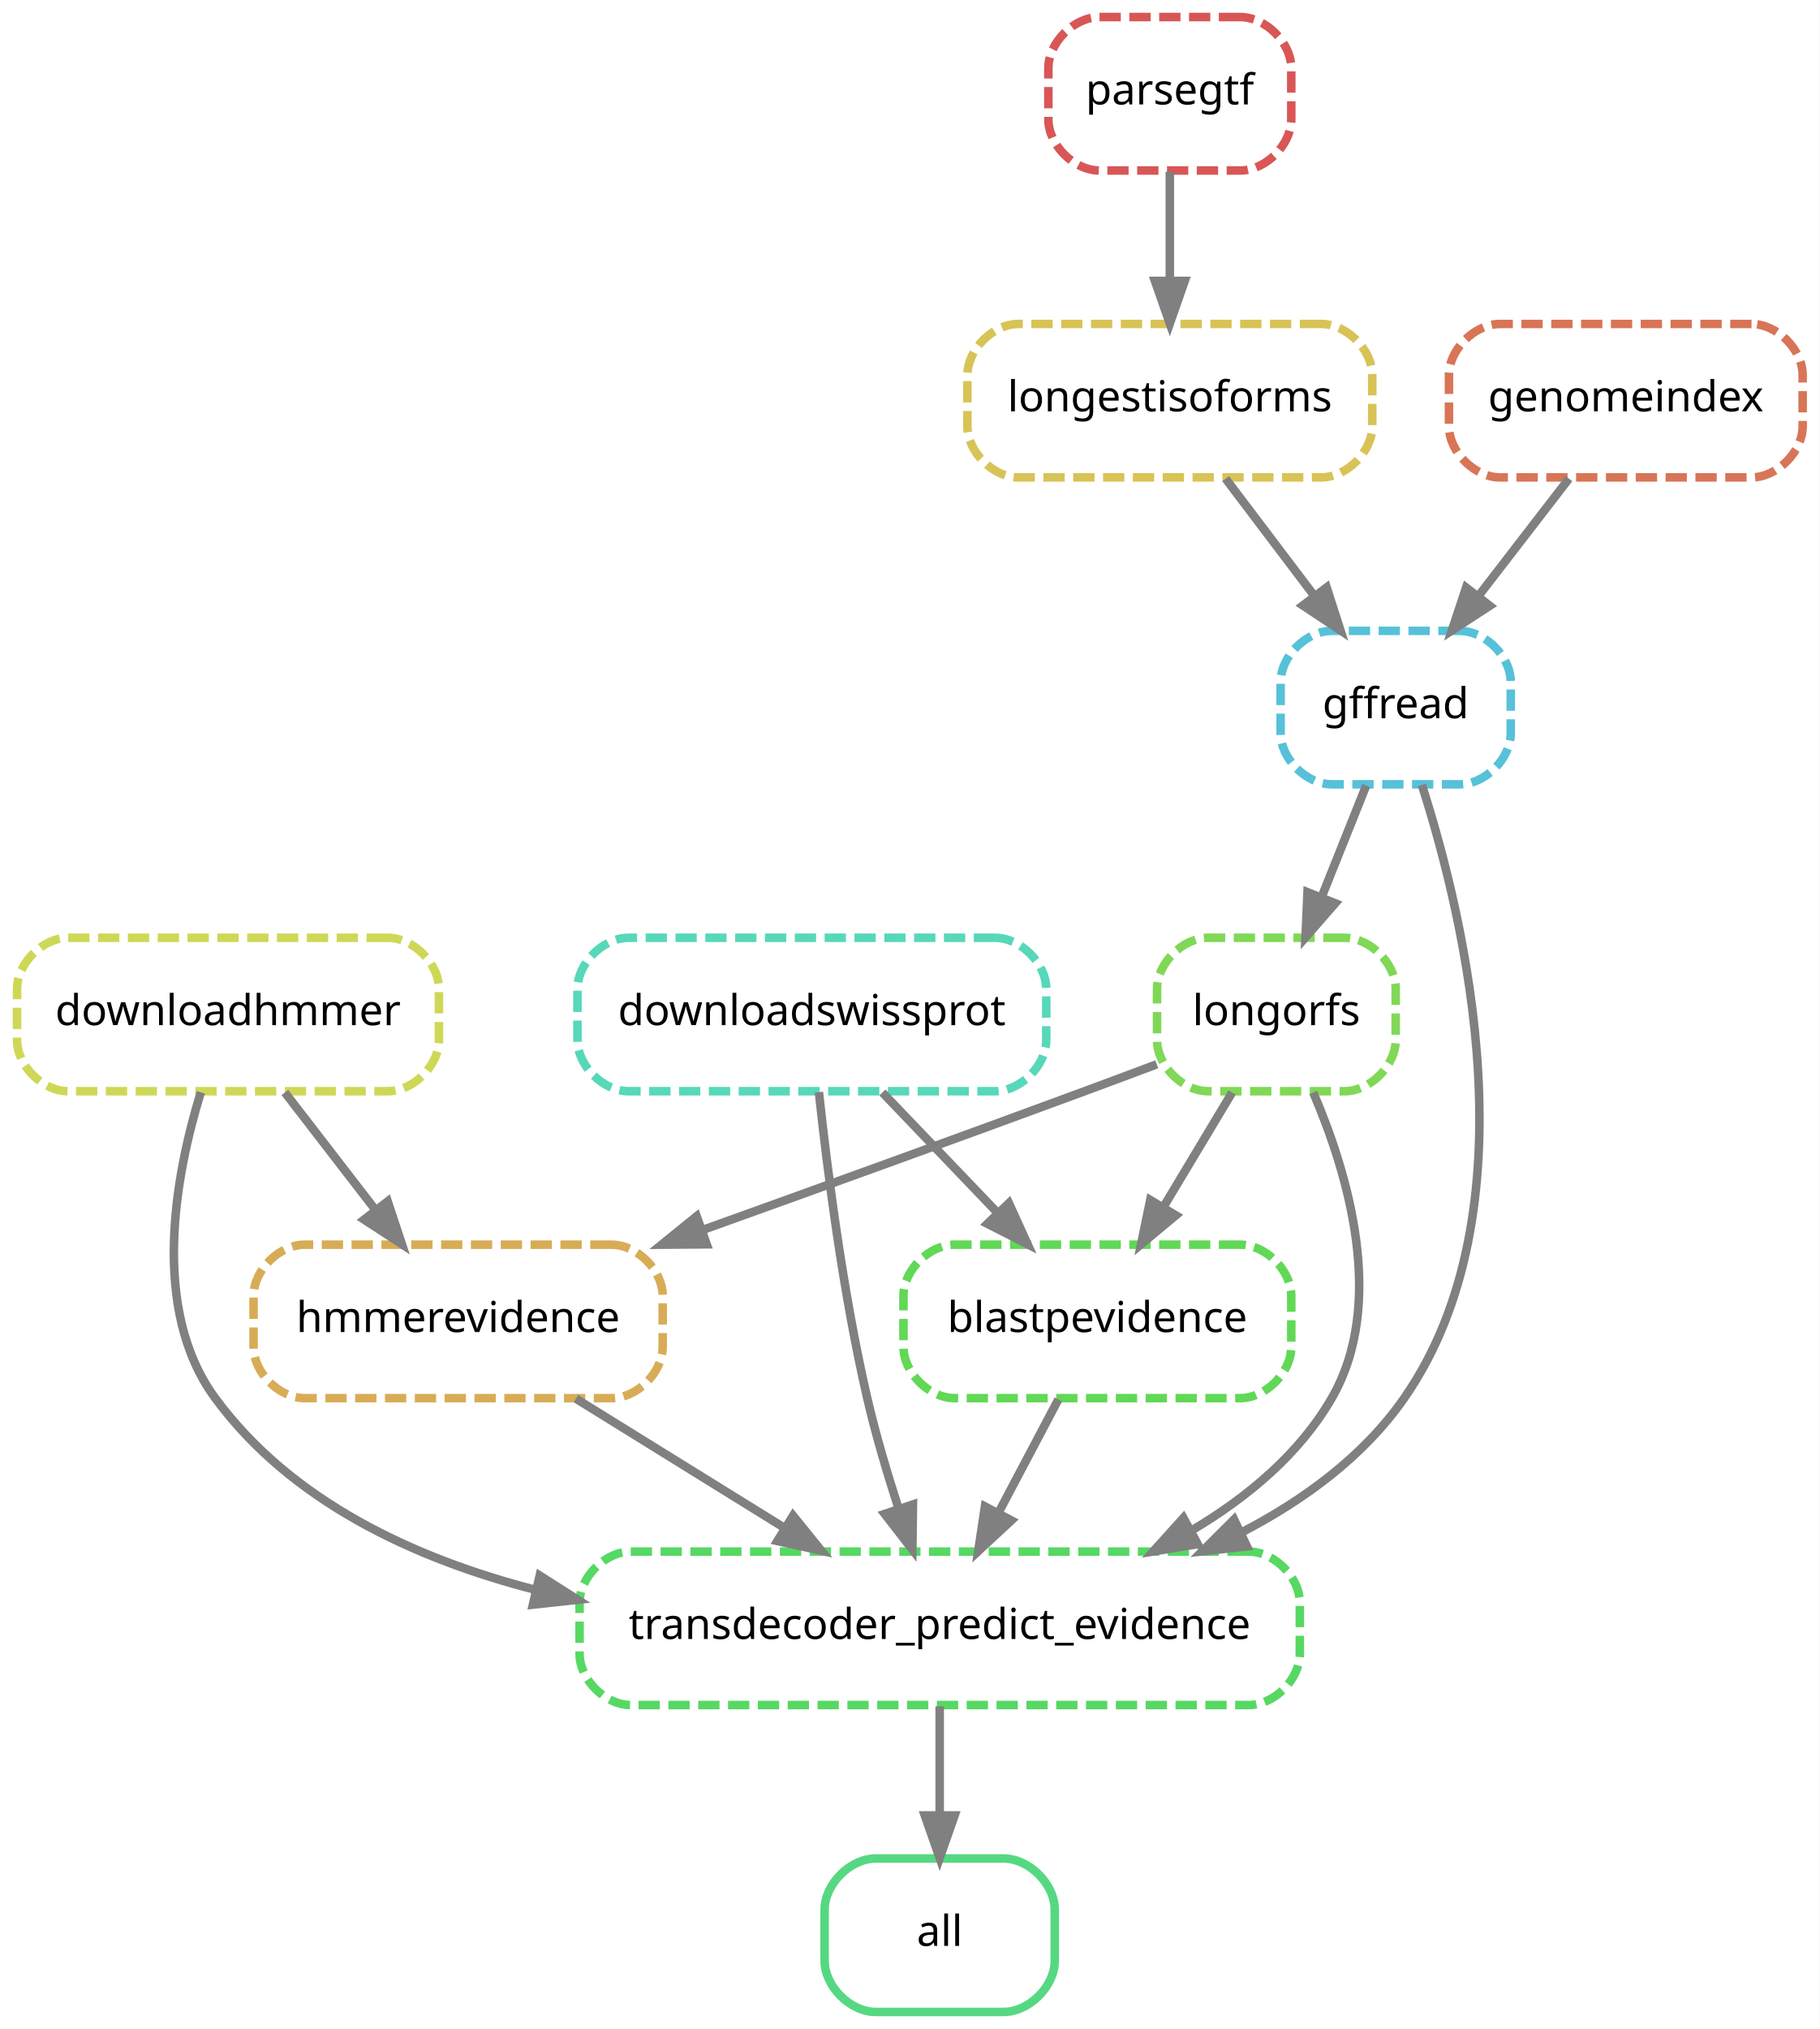
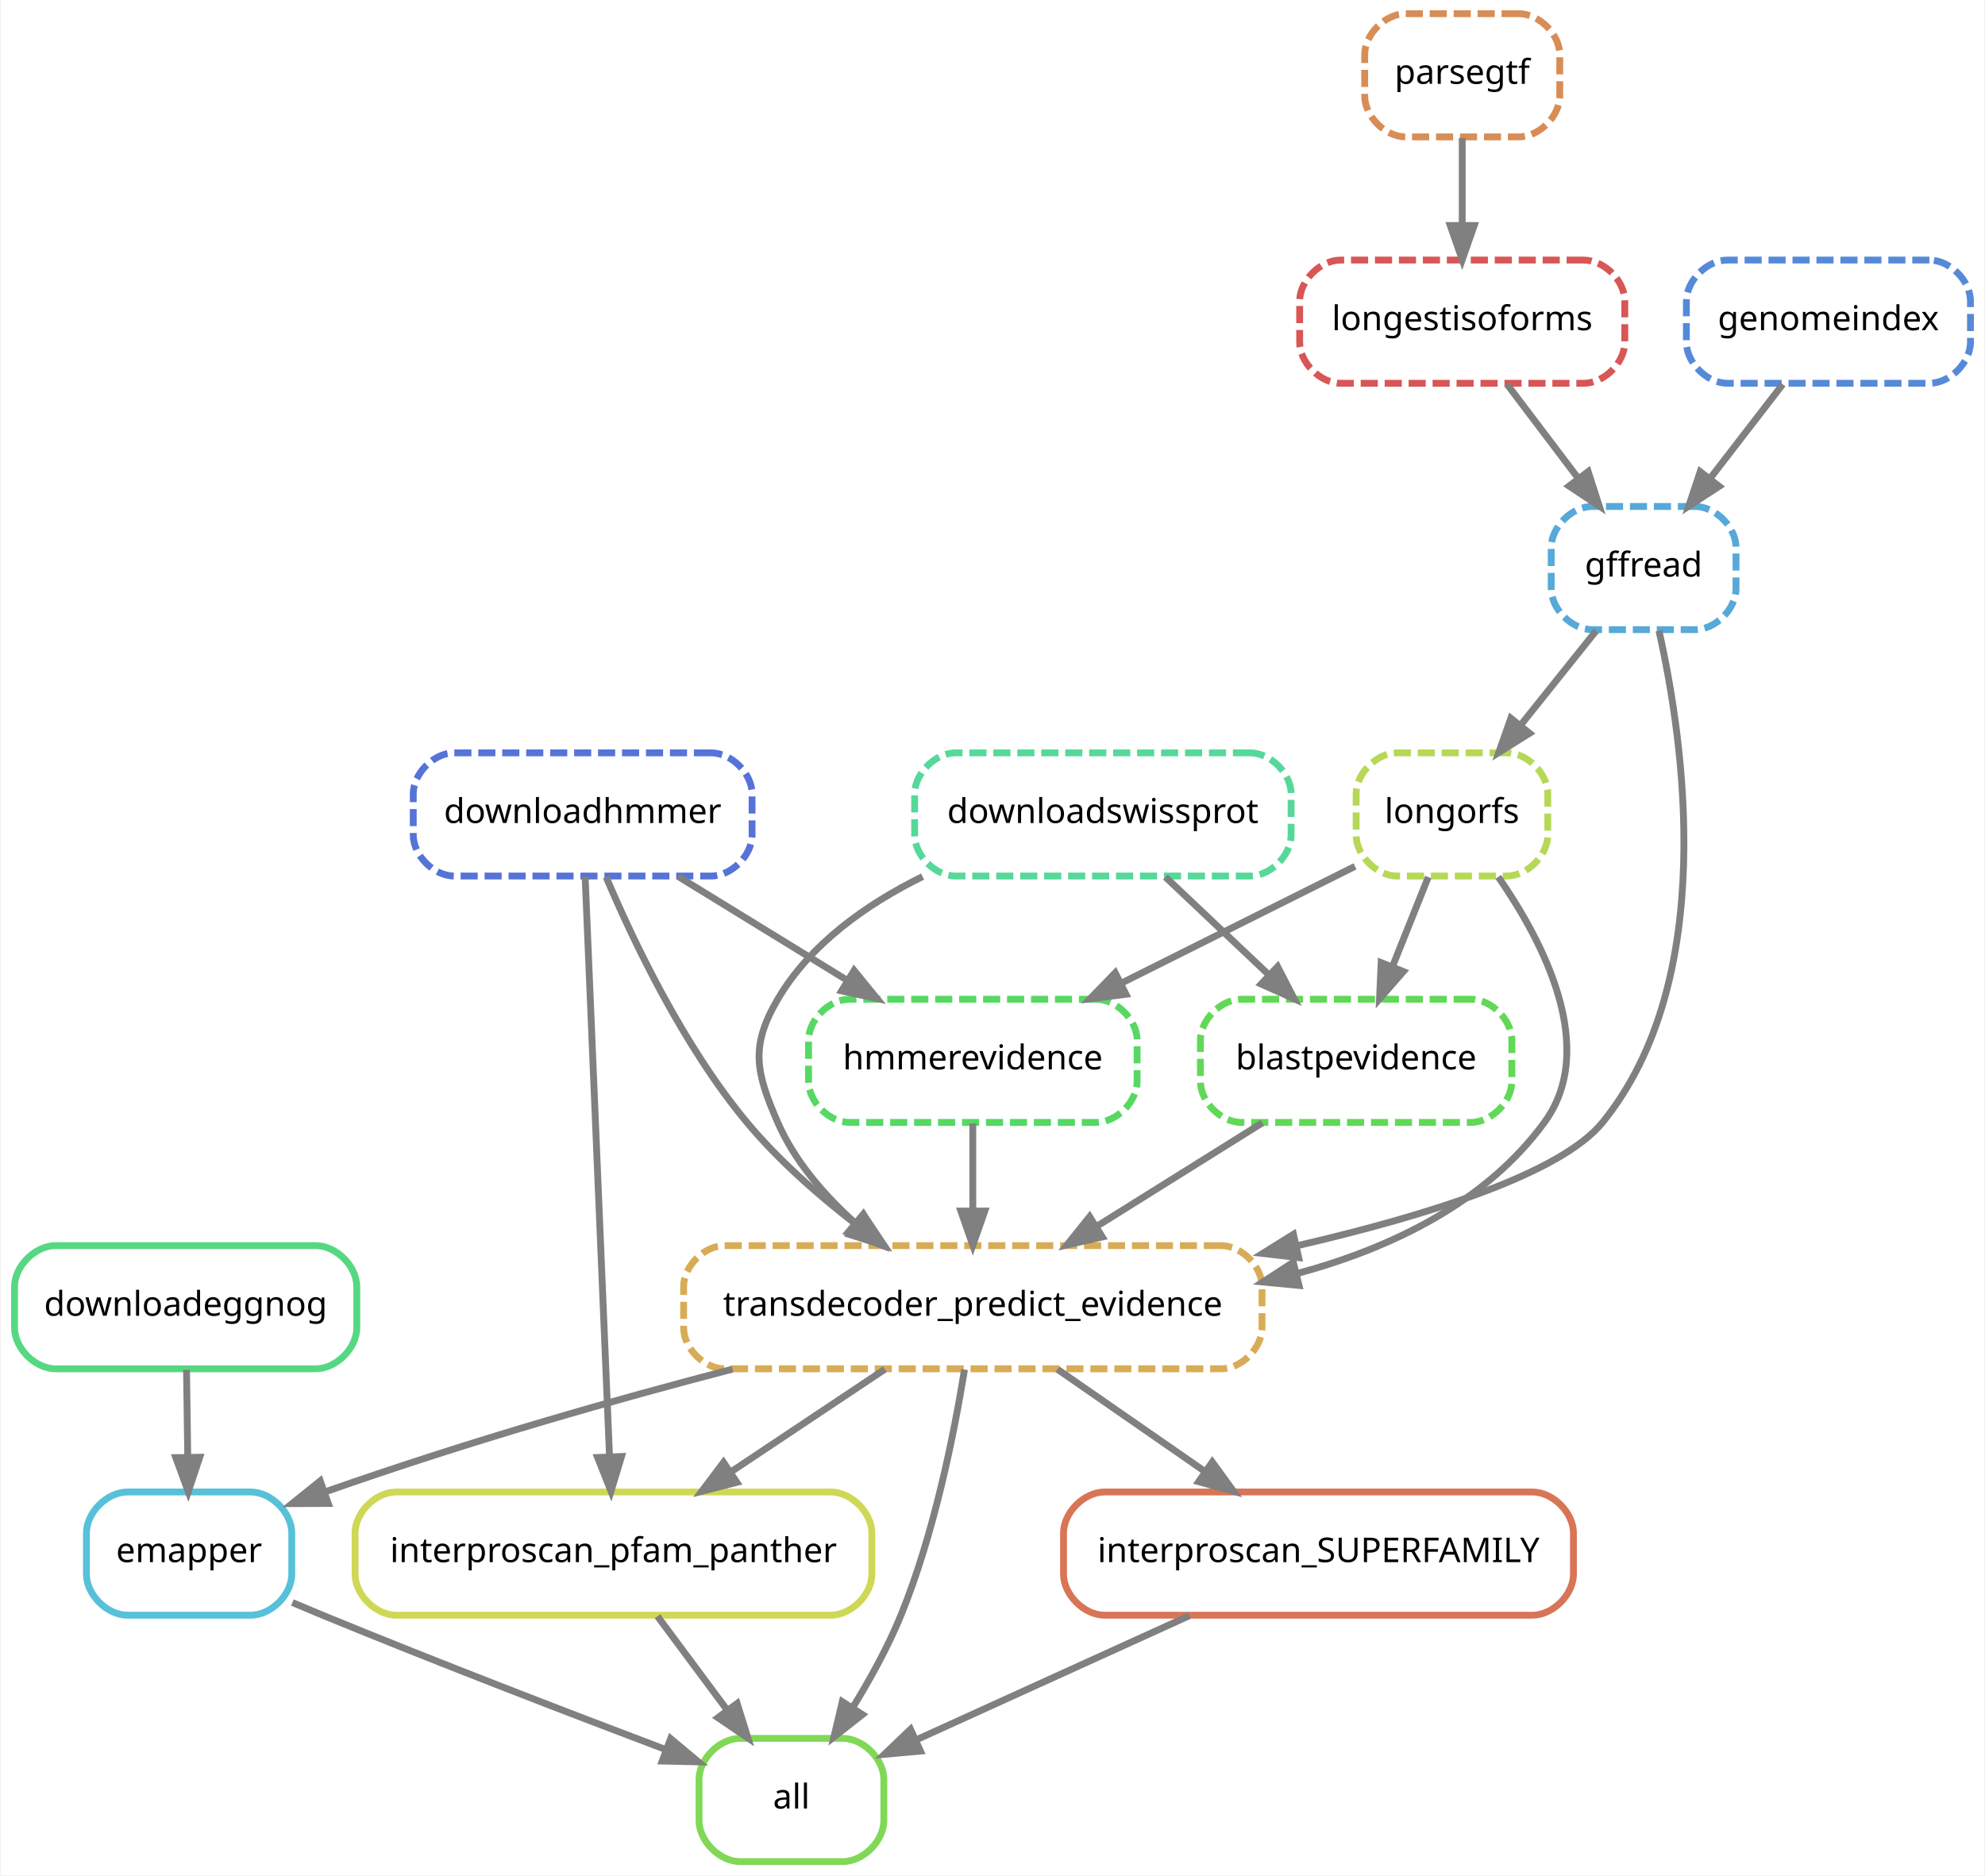
- <svg xmlns="http://www.w3.org/2000/svg" width="427pt" height="476pt" viewBox="0.00 0.00 427.00 476.00">
-   <g id="graph0" class="graph" transform="scale(1 1) rotate(0) translate(4 472)">
-     <polygon fill="white" stroke="transparent" points="-4,4 -4,-472 423,-472 423,4 -4,4" />
+ <svg xmlns="http://www.w3.org/2000/svg" width="580pt" height="548pt" viewBox="0.00 0.00 579.50 548.00">
+   <g id="graph0" class="graph" transform="scale(1 1) rotate(0) translate(4 544)">
+     <polygon fill="white" stroke="transparent" points="-4,4 -4,-544 575.5,-544 575.5,4 -4,4" />
    <g id="node1" class="node">
-       <path fill="none" stroke="#56d882" stroke-width="2" d="M231.5,-36C231.5,-36 201.5,-36 201.5,-36 195.5,-36 189.5,-30 189.5,-24 189.5,-24 189.5,-12 189.5,-12 189.5,-6 195.5,0 201.5,0 201.5,0 231.5,0 231.5,0 237.5,0 243.5,-6 243.5,-12 243.5,-12 243.5,-24 243.5,-24 243.5,-30 237.5,-36 231.5,-36" />
-       <text text-anchor="middle" x="216.5" y="-15.5" font-family="sans" font-size="10.00">all</text>
+       <path fill="none" stroke="#80d856" stroke-width="2" d="M242,-36C242,-36 212,-36 212,-36 206,-36 200,-30 200,-24 200,-24 200,-12 200,-12 200,-6 206,0 212,0 212,0 242,0 242,0 248,0 254,-6 254,-12 254,-12 254,-24 254,-24 254,-30 248,-36 242,-36" />
+       <text text-anchor="middle" x="227" y="-15.5" font-family="sans" font-size="10.00">all</text>
    </g>
    <g id="node2" class="node">
-       <path fill="none" stroke="#56d863" stroke-width="2" stroke-dasharray="5,2" d="M289,-108C289,-108 144,-108 144,-108 138,-108 132,-102 132,-96 132,-96 132,-84 132,-84 132,-78 138,-72 144,-72 144,-72 289,-72 289,-72 295,-72 301,-78 301,-84 301,-84 301,-96 301,-96 301,-102 295,-108 289,-108" />
-       <text text-anchor="middle" x="216.5" y="-87.5" font-family="sans" font-size="10.00">transdecoder_predict_evidence</text>
+       <path fill="none" stroke="#d8ac56" stroke-width="2" stroke-dasharray="5,2" d="M352.5,-180C352.5,-180 207.5,-180 207.5,-180 201.5,-180 195.5,-174 195.5,-168 195.5,-168 195.5,-156 195.5,-156 195.5,-150 201.5,-144 207.5,-144 207.5,-144 352.5,-144 352.5,-144 358.5,-144 364.5,-150 364.5,-156 364.5,-156 364.5,-168 364.5,-168 364.5,-174 358.5,-180 352.5,-180" />
+       <text text-anchor="middle" x="280" y="-159.5" font-family="sans" font-size="10.00">transdecoder_predict_evidence</text>
    </g>
    <g id="edge1" class="edge">
-       <path fill="none" stroke="grey" stroke-width="2" d="M216.5,-71.7C216.5,-63.98 216.5,-54.71 216.5,-46.11" />
-       <polygon fill="grey" stroke="grey" stroke-width="2" points="220,-46.1 216.5,-36.1 213,-46.1 220,-46.1" />
+       <path fill="none" stroke="grey" stroke-width="2" d="M277.57,-143.78C274.62,-125.49 268.78,-95.96 259,-72 255.24,-62.79 250.02,-53.32 244.88,-44.97" />
+       <polygon fill="grey" stroke="grey" stroke-width="2" points="247.75,-42.96 239.42,-36.42 241.86,-46.73 247.75,-42.96" />
+     </g>
+     <g id="node12" class="node">
+       <path fill="none" stroke="#56c1d8" stroke-width="2" d="M69,-108C69,-108 33,-108 33,-108 27,-108 21,-102 21,-96 21,-96 21,-84 21,-84 21,-78 27,-72 33,-72 33,-72 69,-72 69,-72 75,-72 81,-78 81,-84 81,-84 81,-96 81,-96 81,-102 75,-108 69,-108" />
+       <text text-anchor="middle" x="51" y="-87.5" font-family="sans" font-size="10.00">emapper</text>
+     </g>
+     <g id="edge19" class="edge">
+       <path fill="none" stroke="grey" stroke-width="2" d="M209.79,-143.91C176.03,-135.1 134.93,-123.54 90.58,-107.98" />
+       <polygon fill="grey" stroke="grey" stroke-width="2" points="91.66,-104.65 81.07,-104.6 89.32,-111.25 91.66,-104.65" />
+     </g>
+     <g id="node14" class="node">
+       <path fill="none" stroke="#ced856" stroke-width="2" d="M238.5,-108C238.5,-108 111.5,-108 111.5,-108 105.5,-108 99.5,-102 99.5,-96 99.5,-96 99.5,-84 99.5,-84 99.5,-78 105.5,-72 111.5,-72 111.5,-72 238.5,-72 238.5,-72 244.5,-72 250.5,-78 250.5,-84 250.5,-84 250.5,-96 250.5,-96 250.5,-102 244.5,-108 238.5,-108" />
+       <text text-anchor="middle" x="175" y="-87.5" font-family="sans" font-size="10.00">interproscan_pfam_panther</text>
+     </g>
+     <g id="edge21" class="edge">
+       <path fill="none" stroke="grey" stroke-width="2" d="M254.31,-143.88C240.71,-134.81 223.83,-123.55 209.14,-113.76" />
+       <polygon fill="grey" stroke="grey" stroke-width="2" points="211.05,-110.82 200.78,-108.19 207.16,-116.65 211.05,-110.82" />
+     </g>
+     <g id="node15" class="node">
+       <path fill="none" stroke="#d87556" stroke-width="2" d="M443.5,-108C443.5,-108 318.5,-108 318.5,-108 312.5,-108 306.5,-102 306.5,-96 306.5,-96 306.5,-84 306.5,-84 306.5,-78 312.5,-72 318.5,-72 318.5,-72 443.5,-72 443.5,-72 449.5,-72 455.5,-78 455.5,-84 455.5,-84 455.5,-96 455.5,-96 455.5,-102 449.5,-108 443.5,-108" />
+       <text text-anchor="middle" x="381" y="-87.5" font-family="sans" font-size="10.00">interproscan_SUPERFAMILY</text>
+     </g>
+     <g id="edge23" class="edge">
+       <path fill="none" stroke="grey" stroke-width="2" d="M304.71,-143.88C317.67,-134.89 333.73,-123.76 347.77,-114.03" />
+       <polygon fill="grey" stroke="grey" stroke-width="2" points="349.97,-116.76 356.2,-108.19 345.98,-111.01 349.97,-116.76" />
    </g>
    <g id="node3" class="node">
-       <path fill="none" stroke="#ced856" stroke-width="2" stroke-dasharray="5,2" d="M87,-252C87,-252 12,-252 12,-252 6,-252 0,-246 0,-240 0,-240 0,-228 0,-228 0,-222 6,-216 12,-216 12,-216 87,-216 87,-216 93,-216 99,-222 99,-228 99,-228 99,-240 99,-240 99,-246 93,-252 87,-252" />
-       <text text-anchor="middle" x="49.5" y="-231.5" font-family="sans" font-size="10.00">downloadhmmer</text>
+       <path fill="none" stroke="#5673d8" stroke-width="2" stroke-dasharray="5,2" d="M203.5,-324C203.5,-324 128.5,-324 128.5,-324 122.5,-324 116.5,-318 116.5,-312 116.5,-312 116.5,-300 116.5,-300 116.5,-294 122.5,-288 128.5,-288 128.5,-288 203.5,-288 203.5,-288 209.5,-288 215.5,-294 215.5,-300 215.5,-300 215.5,-312 215.5,-312 215.5,-318 209.5,-324 203.5,-324" />
+       <text text-anchor="middle" x="166" y="-303.5" font-family="sans" font-size="10.00">downloadhmmer</text>
+     </g>
+     <g id="edge5" class="edge">
+       <path fill="none" stroke="grey" stroke-width="2" d="M172.86,-287.7C180.88,-268.8 195.46,-238.26 214,-216 223.14,-205.02 234.86,-194.74 245.88,-186.2" />
+       <polygon fill="grey" stroke="grey" stroke-width="2" points="248.21,-188.83 254.11,-180.04 244.01,-183.23 248.21,-188.83" />
+     </g>
+     <g id="node10" class="node">
+       <path fill="none" stroke="#56d863" stroke-width="2" stroke-dasharray="5,2" d="M316,-252C316,-252 244,-252 244,-252 238,-252 232,-246 232,-240 232,-240 232,-228 232,-228 232,-222 238,-216 244,-216 244,-216 316,-216 316,-216 322,-216 328,-222 328,-228 328,-228 328,-240 328,-240 328,-246 322,-252 316,-252" />
+       <text text-anchor="middle" x="280" y="-231.5" font-family="sans" font-size="10.00">hmmerevidence</text>
+     </g>
+     <g id="edge16" class="edge">
+       <path fill="none" stroke="grey" stroke-width="2" d="M193.89,-287.88C208.79,-278.72 227.33,-267.34 243.38,-257.48" />
+       <polygon fill="grey" stroke="grey" stroke-width="2" points="245.31,-260.41 252.01,-252.19 241.65,-254.44 245.31,-260.41" />
+     </g>
+     <g id="edge22" class="edge">
+       <path fill="none" stroke="grey" stroke-width="2" d="M166.72,-287.85C168.28,-250.83 171.96,-163.18 173.85,-118.39" />
+       <polygon fill="grey" stroke="grey" stroke-width="2" points="177.35,-118.37 174.28,-108.23 170.36,-118.08 177.35,-118.37" />
+     </g>
+     <g id="node4" class="node">
+       <path fill="none" stroke="#56d89a" stroke-width="2" stroke-dasharray="5,2" d="M361,-324C361,-324 275,-324 275,-324 269,-324 263,-318 263,-312 263,-312 263,-300 263,-300 263,-294 269,-288 275,-288 275,-288 361,-288 361,-288 367,-288 373,-294 373,-300 373,-300 373,-312 373,-312 373,-318 367,-324 361,-324" />
+       <text text-anchor="middle" x="318" y="-303.5" font-family="sans" font-size="10.00">downloadswissprot</text>
+     </g>
+     <g id="edge6" class="edge">
+       <path fill="none" stroke="grey" stroke-width="2" d="M265.32,-287.84C248.82,-279.7 232.47,-268.12 223,-252 214.9,-238.2 216.61,-230.67 223,-216 227.93,-204.68 236.61,-194.68 245.73,-186.51" />
+       <polygon fill="grey" stroke="grey" stroke-width="2" points="247.99,-189.19 253.42,-180.09 243.5,-183.81 247.99,-189.19" />
+     </g>
+     <g id="node11" class="node">
+       <path fill="none" stroke="#61d856" stroke-width="2" stroke-dasharray="5,2" d="M425.5,-252C425.5,-252 358.5,-252 358.5,-252 352.5,-252 346.5,-246 346.5,-240 346.5,-240 346.5,-228 346.5,-228 346.5,-222 352.5,-216 358.5,-216 358.5,-216 425.5,-216 425.5,-216 431.5,-216 437.5,-222 437.5,-228 437.5,-228 437.5,-240 437.5,-240 437.5,-246 431.5,-252 425.5,-252" />
+       <text text-anchor="middle" x="392" y="-231.5" font-family="sans" font-size="10.00">blastpevidence</text>
+     </g>
+     <g id="edge18" class="edge">
+       <path fill="none" stroke="grey" stroke-width="2" d="M336.29,-287.7C345.43,-279.05 356.64,-268.45 366.6,-259.03" />
+       <polygon fill="grey" stroke="grey" stroke-width="2" points="369.06,-261.52 373.92,-252.1 364.25,-256.43 369.06,-261.52" />
+     </g>
+     <g id="node5" class="node">
+       <path fill="none" stroke="#56a9d8" stroke-width="2" stroke-dasharray="5,2" d="M491,-396C491,-396 461,-396 461,-396 455,-396 449,-390 449,-384 449,-384 449,-372 449,-372 449,-366 455,-360 461,-360 461,-360 491,-360 491,-360 497,-360 503,-366 503,-372 503,-372 503,-384 503,-384 503,-390 497,-396 491,-396" />
+       <text text-anchor="middle" x="476" y="-375.5" font-family="sans" font-size="10.00">gffread</text>
+     </g>
+     <g id="edge7" class="edge">
+       <path fill="none" stroke="grey" stroke-width="2" d="M480.49,-359.67C487.72,-327.45 497.94,-257.77 464,-216 451.9,-201.11 413.28,-188.86 374.53,-179.91" />
+       <polygon fill="grey" stroke="grey" stroke-width="2" points="375.21,-176.48 364.69,-177.71 373.68,-183.31 375.21,-176.48" />
+     </g>
+     <g id="node9" class="node">
+       <path fill="none" stroke="#b6d856" stroke-width="2" stroke-dasharray="5,2" d="M436,-324C436,-324 404,-324 404,-324 398,-324 392,-318 392,-312 392,-312 392,-300 392,-300 392,-294 398,-288 404,-288 404,-288 436,-288 436,-288 442,-288 448,-294 448,-300 448,-300 448,-312 448,-312 448,-318 442,-324 436,-324" />
+       <text text-anchor="middle" x="420" y="-303.5" font-family="sans" font-size="10.00">longorfs</text>
+     </g>
+     <g id="edge14" class="edge">
+       <path fill="none" stroke="grey" stroke-width="2" d="M462.16,-359.7C455.51,-351.39 447.42,-341.28 440.11,-332.14" />
+       <polygon fill="grey" stroke="grey" stroke-width="2" points="442.66,-329.73 433.68,-324.1 437.2,-334.1 442.66,-329.73" />
+     </g>
+     <g id="node6" class="node">
+       <path fill="none" stroke="#d85656" stroke-width="2" stroke-dasharray="5,2" d="M458.5,-468C458.5,-468 387.5,-468 387.5,-468 381.5,-468 375.5,-462 375.5,-456 375.5,-456 375.5,-444 375.5,-444 375.5,-438 381.5,-432 387.5,-432 387.5,-432 458.5,-432 458.5,-432 464.5,-432 470.5,-438 470.5,-444 470.5,-444 470.5,-456 470.5,-456 470.5,-462 464.5,-468 458.5,-468" />
+       <text text-anchor="middle" x="423" y="-447.5" font-family="sans" font-size="10.00">longestisoforms</text>
+     </g>
+     <g id="edge11" class="edge">
+       <path fill="none" stroke="grey" stroke-width="2" d="M436.1,-431.7C442.39,-423.39 450.05,-413.28 456.96,-404.14" />
+       <polygon fill="grey" stroke="grey" stroke-width="2" points="459.8,-406.19 463.05,-396.1 454.22,-401.96 459.8,-406.19" />
+     </g>
+     <g id="node7" class="node">
+       <path fill="none" stroke="#d88d56" stroke-width="2" stroke-dasharray="5,2" d="M439.5,-540C439.5,-540 406.5,-540 406.5,-540 400.5,-540 394.5,-534 394.5,-528 394.5,-528 394.5,-516 394.5,-516 394.5,-510 400.5,-504 406.5,-504 406.5,-504 439.5,-504 439.5,-504 445.5,-504 451.5,-510 451.5,-516 451.5,-516 451.5,-528 451.5,-528 451.5,-534 445.5,-540 439.5,-540" />
+       <text text-anchor="middle" x="423" y="-519.5" font-family="sans" font-size="10.00">parsegtf</text>
+     </g>
+     <g id="edge13" class="edge">
+       <path fill="none" stroke="grey" stroke-width="2" d="M423,-503.7C423,-495.98 423,-486.71 423,-478.11" />
+       <polygon fill="grey" stroke="grey" stroke-width="2" points="426.5,-478.1 423,-468.1 419.5,-478.1 426.5,-478.1" />
+     </g>
+     <g id="node8" class="node">
+       <path fill="none" stroke="#568ad8" stroke-width="2" stroke-dasharray="5,2" d="M559.5,-468C559.5,-468 500.5,-468 500.5,-468 494.5,-468 488.5,-462 488.5,-456 488.5,-456 488.5,-444 488.5,-444 488.5,-438 494.5,-432 500.5,-432 500.5,-432 559.5,-432 559.5,-432 565.5,-432 571.5,-438 571.5,-444 571.5,-444 571.5,-456 571.5,-456 571.5,-462 565.5,-468 559.5,-468" />
+       <text text-anchor="middle" x="530" y="-447.5" font-family="sans" font-size="10.00">genomeindex</text>
+     </g>
+     <g id="edge12" class="edge">
+       <path fill="none" stroke="grey" stroke-width="2" d="M516.65,-431.7C510.24,-423.39 502.44,-413.28 495.39,-404.14" />
+       <polygon fill="grey" stroke="grey" stroke-width="2" points="498.07,-401.88 489.19,-396.1 492.53,-406.16 498.07,-401.88" />
+     </g>
+     <g id="edge8" class="edge">
+       <path fill="none" stroke="grey" stroke-width="2" d="M433.53,-287.75C446.78,-268.63 462.83,-237.63 447,-216 429.89,-192.61 402.38,-179.29 374.59,-171.79" />
+       <polygon fill="grey" stroke="grey" stroke-width="2" points="375.31,-168.36 364.77,-169.37 373.64,-175.16 375.31,-168.36" />
+     </g>
+     <g id="edge15" class="edge">
+       <path fill="none" stroke="grey" stroke-width="2" d="M391.67,-290.83C372.09,-281.05 345.68,-267.84 323.46,-256.73" />
+       <polygon fill="grey" stroke="grey" stroke-width="2" points="324.74,-253.45 314.23,-252.11 321.6,-259.72 324.74,-253.45" />
+     </g>
+     <g id="edge17" class="edge">
+       <path fill="none" stroke="grey" stroke-width="2" d="M413.08,-287.7C409.93,-279.81 406.12,-270.3 402.62,-261.55" />
+       <polygon fill="grey" stroke="grey" stroke-width="2" points="405.81,-260.09 398.84,-252.1 399.31,-262.69 405.81,-260.09" />
+     </g>
+     <g id="edge9" class="edge">
+       <path fill="none" stroke="grey" stroke-width="2" d="M280,-215.7C280,-207.98 280,-198.71 280,-190.11" />
+       <polygon fill="grey" stroke="grey" stroke-width="2" points="283.5,-190.1 280,-180.1 276.5,-190.1 283.5,-190.1" />
+     </g>
+     <g id="edge10" class="edge">
+       <path fill="none" stroke="grey" stroke-width="2" d="M364.6,-215.88C350.09,-206.81 332.08,-195.55 316.41,-185.76" />
+       <polygon fill="grey" stroke="grey" stroke-width="2" points="317.84,-182.52 307.5,-180.19 314.13,-188.46 317.84,-182.52" />
    </g>
    <g id="edge2" class="edge">
-       <path fill="none" stroke="grey" stroke-width="2" d="M43.12,-215.75C37.14,-196.33 31.2,-164.8 46.5,-144 64.28,-119.84 93,-106.38 121.82,-98.98" />
-       <polygon fill="grey" stroke="grey" stroke-width="2" points="122.64,-102.38 131.58,-96.69 121.05,-95.56 122.64,-102.38" />
+       <path fill="none" stroke="grey" stroke-width="2" d="M81.18,-75.7C84.15,-74.43 87.13,-73.18 90,-72 123.72,-58.14 162.49,-43.23 190.17,-32.77" />
+       <polygon fill="grey" stroke="grey" stroke-width="2" points="191.71,-35.93 199.83,-29.13 189.24,-29.38 191.71,-35.93" />
    </g>
-     <g id="node10" class="node">
-       <path fill="none" stroke="#d8ac56" stroke-width="2" stroke-dasharray="5,2" d="M139.5,-180C139.5,-180 67.5,-180 67.5,-180 61.5,-180 55.5,-174 55.5,-168 55.5,-168 55.5,-156 55.5,-156 55.5,-150 61.5,-144 67.5,-144 67.5,-144 139.5,-144 139.5,-144 145.5,-144 151.5,-150 151.5,-156 151.5,-156 151.5,-168 151.5,-168 151.5,-174 145.5,-180 139.5,-180" />
-       <text text-anchor="middle" x="103.5" y="-159.5" font-family="sans" font-size="10.00">hmmerevidence</text>
+     <g id="node13" class="node">
+       <path fill="none" stroke="#56d882" stroke-width="2" d="M88,-180C88,-180 12,-180 12,-180 6,-180 0,-174 0,-168 0,-168 0,-156 0,-156 0,-150 6,-144 12,-144 12,-144 88,-144 88,-144 94,-144 100,-150 100,-156 100,-156 100,-168 100,-168 100,-174 94,-180 88,-180" />
+       <text text-anchor="middle" x="50" y="-159.5" font-family="sans" font-size="10.00">downloadeggnog</text>
    </g>
-     <g id="edge13" class="edge">
-       <path fill="none" stroke="grey" stroke-width="2" d="M62.85,-215.7C69.26,-207.39 77.06,-197.28 84.11,-188.14" />
-       <polygon fill="grey" stroke="grey" stroke-width="2" points="86.97,-190.16 90.31,-180.1 81.43,-185.88 86.97,-190.16" />
-     </g>
-     <g id="node4" class="node">
-       <path fill="none" stroke="#56d8b9" stroke-width="2" stroke-dasharray="5,2" d="M229.5,-252C229.5,-252 143.5,-252 143.5,-252 137.5,-252 131.5,-246 131.5,-240 131.5,-240 131.5,-228 131.5,-228 131.5,-222 137.5,-216 143.5,-216 143.5,-216 229.5,-216 229.5,-216 235.5,-216 241.5,-222 241.5,-228 241.5,-228 241.5,-240 241.5,-240 241.5,-246 235.5,-252 229.5,-252" />
-       <text text-anchor="middle" x="186.5" y="-231.5" font-family="sans" font-size="10.00">downloadswissprot</text>
+     <g id="edge20" class="edge">
+       <path fill="none" stroke="grey" stroke-width="2" d="M50.25,-143.7C50.36,-135.98 50.49,-126.71 50.61,-118.11" />
+       <polygon fill="grey" stroke="grey" stroke-width="2" points="54.11,-118.15 50.76,-108.1 47.11,-118.05 54.11,-118.15" />
    </g>
    <g id="edge3" class="edge">
-       <path fill="none" stroke="grey" stroke-width="2" d="M188.16,-215.78C190.1,-197.74 193.79,-168.64 199.5,-144 201.49,-135.43 204.21,-126.26 206.89,-117.99" />
-       <polygon fill="grey" stroke="grey" stroke-width="2" points="210.23,-119.06 210.09,-108.46 203.59,-116.83 210.23,-119.06" />
-     </g>
-     <g id="node11" class="node">
-       <path fill="none" stroke="#61d856" stroke-width="2" stroke-dasharray="5,2" d="M287,-180C287,-180 220,-180 220,-180 214,-180 208,-174 208,-168 208,-168 208,-156 208,-156 208,-150 214,-144 220,-144 220,-144 287,-144 287,-144 293,-144 299,-150 299,-156 299,-156 299,-168 299,-168 299,-174 293,-180 287,-180" />
-       <text text-anchor="middle" x="253.5" y="-159.5" font-family="sans" font-size="10.00">blastpevidence</text>
-     </g>
-     <g id="edge15" class="edge">
-       <path fill="none" stroke="grey" stroke-width="2" d="M203.06,-215.7C211.18,-207.22 221.09,-196.86 229.97,-187.58" />
-       <polygon fill="grey" stroke="grey" stroke-width="2" points="232.74,-189.75 237.13,-180.1 227.69,-184.91 232.74,-189.75" />
-     </g>
-     <g id="node5" class="node">
-       <path fill="none" stroke="#56c1d8" stroke-width="2" stroke-dasharray="5,2" d="M338.5,-324C338.5,-324 308.5,-324 308.5,-324 302.5,-324 296.5,-318 296.5,-312 296.5,-312 296.5,-300 296.5,-300 296.5,-294 302.5,-288 308.5,-288 308.5,-288 338.5,-288 338.5,-288 344.5,-288 350.5,-294 350.5,-300 350.5,-300 350.5,-312 350.5,-312 350.5,-318 344.5,-324 338.5,-324" />
-       <text text-anchor="middle" x="323.5" y="-303.5" font-family="sans" font-size="10.00">gffread</text>
+       <path fill="none" stroke="grey" stroke-width="2" d="M187.85,-71.7C194.03,-63.39 201.54,-53.28 208.32,-44.14" />
+       <polygon fill="grey" stroke="grey" stroke-width="2" points="211.14,-46.22 214.29,-36.1 205.52,-42.04 211.14,-46.22" />
    </g>
    <g id="edge4" class="edge">
-       <path fill="none" stroke="grey" stroke-width="2" d="M329.64,-287.86C339.78,-256.24 356.06,-187.95 325.5,-144 316.05,-130.41 302.11,-120.17 287.34,-112.5" />
-       <polygon fill="grey" stroke="grey" stroke-width="2" points="288.6,-109.22 278.07,-108.05 285.57,-115.53 288.6,-109.22" />
-     </g>
-     <g id="node9" class="node">
-       <path fill="none" stroke="#80d856" stroke-width="2" stroke-dasharray="5,2" d="M311.5,-252C311.5,-252 279.5,-252 279.5,-252 273.5,-252 267.5,-246 267.5,-240 267.5,-240 267.5,-228 267.5,-228 267.5,-222 273.5,-216 279.5,-216 279.5,-216 311.5,-216 311.5,-216 317.5,-216 323.5,-222 323.5,-228 323.5,-228 323.5,-240 323.5,-240 323.5,-246 317.5,-252 311.5,-252" />
-       <text text-anchor="middle" x="295.5" y="-231.5" font-family="sans" font-size="10.00">longorfs</text>
-     </g>
-     <g id="edge11" class="edge">
-       <path fill="none" stroke="grey" stroke-width="2" d="M316.58,-287.7C313.43,-279.81 309.62,-270.3 306.12,-261.55" />
-       <polygon fill="grey" stroke="grey" stroke-width="2" points="309.31,-260.09 302.34,-252.1 302.81,-262.69 309.31,-260.09" />
-     </g>
-     <g id="node6" class="node">
-       <path fill="none" stroke="#d8c356" stroke-width="2" stroke-dasharray="5,2" d="M306,-396C306,-396 235,-396 235,-396 229,-396 223,-390 223,-384 223,-384 223,-372 223,-372 223,-366 229,-360 235,-360 235,-360 306,-360 306,-360 312,-360 318,-366 318,-372 318,-372 318,-384 318,-384 318,-390 312,-396 306,-396" />
-       <text text-anchor="middle" x="270.5" y="-375.5" font-family="sans" font-size="10.00">longestisoforms</text>
-     </g>
-     <g id="edge8" class="edge">
-       <path fill="none" stroke="grey" stroke-width="2" d="M283.6,-359.7C289.89,-351.39 297.55,-341.28 304.46,-332.14" />
-       <polygon fill="grey" stroke="grey" stroke-width="2" points="307.3,-334.19 310.55,-324.1 301.72,-329.96 307.3,-334.19" />
-     </g>
-     <g id="node7" class="node">
-       <path fill="none" stroke="#d85656" stroke-width="2" stroke-dasharray="5,2" d="M287,-468C287,-468 254,-468 254,-468 248,-468 242,-462 242,-456 242,-456 242,-444 242,-444 242,-438 248,-432 254,-432 254,-432 287,-432 287,-432 293,-432 299,-438 299,-444 299,-444 299,-456 299,-456 299,-462 293,-468 287,-468" />
-       <text text-anchor="middle" x="270.5" y="-447.5" font-family="sans" font-size="10.00">parsegtf</text>
-     </g>
-     <g id="edge10" class="edge">
-       <path fill="none" stroke="grey" stroke-width="2" d="M270.5,-431.7C270.5,-423.98 270.5,-414.71 270.5,-406.11" />
-       <polygon fill="grey" stroke="grey" stroke-width="2" points="274,-406.1 270.5,-396.1 267,-406.1 274,-406.1" />
-     </g>
-     <g id="node8" class="node">
-       <path fill="none" stroke="#d87556" stroke-width="2" stroke-dasharray="5,2" d="M407,-396C407,-396 348,-396 348,-396 342,-396 336,-390 336,-384 336,-384 336,-372 336,-372 336,-366 342,-360 348,-360 348,-360 407,-360 407,-360 413,-360 419,-366 419,-372 419,-372 419,-384 419,-384 419,-390 413,-396 407,-396" />
-       <text text-anchor="middle" x="377.5" y="-375.5" font-family="sans" font-size="10.00">genomeindex</text>
-     </g>
-     <g id="edge9" class="edge">
-       <path fill="none" stroke="grey" stroke-width="2" d="M364.15,-359.7C357.74,-351.39 349.94,-341.28 342.89,-332.14" />
-       <polygon fill="grey" stroke="grey" stroke-width="2" points="345.57,-329.88 336.69,-324.1 340.03,-334.16 345.57,-329.88" />
-     </g>
-     <g id="edge5" class="edge">
-       <path fill="none" stroke="grey" stroke-width="2" d="M304.15,-215.71C312.27,-196.83 321.39,-166.31 308.5,-144 300.93,-130.9 288.76,-120.76 275.72,-113.02" />
-       <polygon fill="grey" stroke="grey" stroke-width="2" points="277.05,-109.75 266.59,-108.03 273.69,-115.9 277.05,-109.75" />
-     </g>
-     <g id="edge12" class="edge">
-       <path fill="none" stroke="grey" stroke-width="2" d="M267.44,-222.32C261.83,-220.21 255.98,-218.02 250.5,-216 221.03,-205.12 188.15,-193.24 160.97,-183.49" />
-       <polygon fill="grey" stroke="grey" stroke-width="2" points="161.83,-180.08 151.23,-180 159.47,-186.67 161.83,-180.08" />
-     </g>
-     <g id="edge14" class="edge">
-       <path fill="none" stroke="grey" stroke-width="2" d="M285.12,-215.7C280.24,-207.56 274.31,-197.69 268.92,-188.7" />
-       <polygon fill="grey" stroke="grey" stroke-width="2" points="271.91,-186.88 263.76,-180.1 265.91,-190.48 271.91,-186.88" />
-     </g>
-     <g id="edge6" class="edge">
-       <path fill="none" stroke="grey" stroke-width="2" d="M131.14,-143.88C145.92,-134.72 164.29,-123.34 180.2,-113.48" />
-       <polygon fill="grey" stroke="grey" stroke-width="2" points="182.09,-116.43 188.75,-108.19 178.41,-110.48 182.09,-116.43" />
-     </g>
-     <g id="edge7" class="edge">
-       <path fill="none" stroke="grey" stroke-width="2" d="M244.35,-143.7C240.1,-135.64 234.94,-125.89 230.23,-116.98" />
-       <polygon fill="grey" stroke="grey" stroke-width="2" points="233.31,-115.31 225.54,-108.1 227.12,-118.58 233.31,-115.31" />
+       <path fill="none" stroke="grey" stroke-width="2" d="M343.33,-71.88C318.96,-60.8 287.4,-46.46 263.31,-35.5" />
+       <polygon fill="grey" stroke="grey" stroke-width="2" points="264.7,-32.29 254.14,-31.34 261.8,-38.66 264.7,-32.29" />
    </g>
  </g>
</svg>
